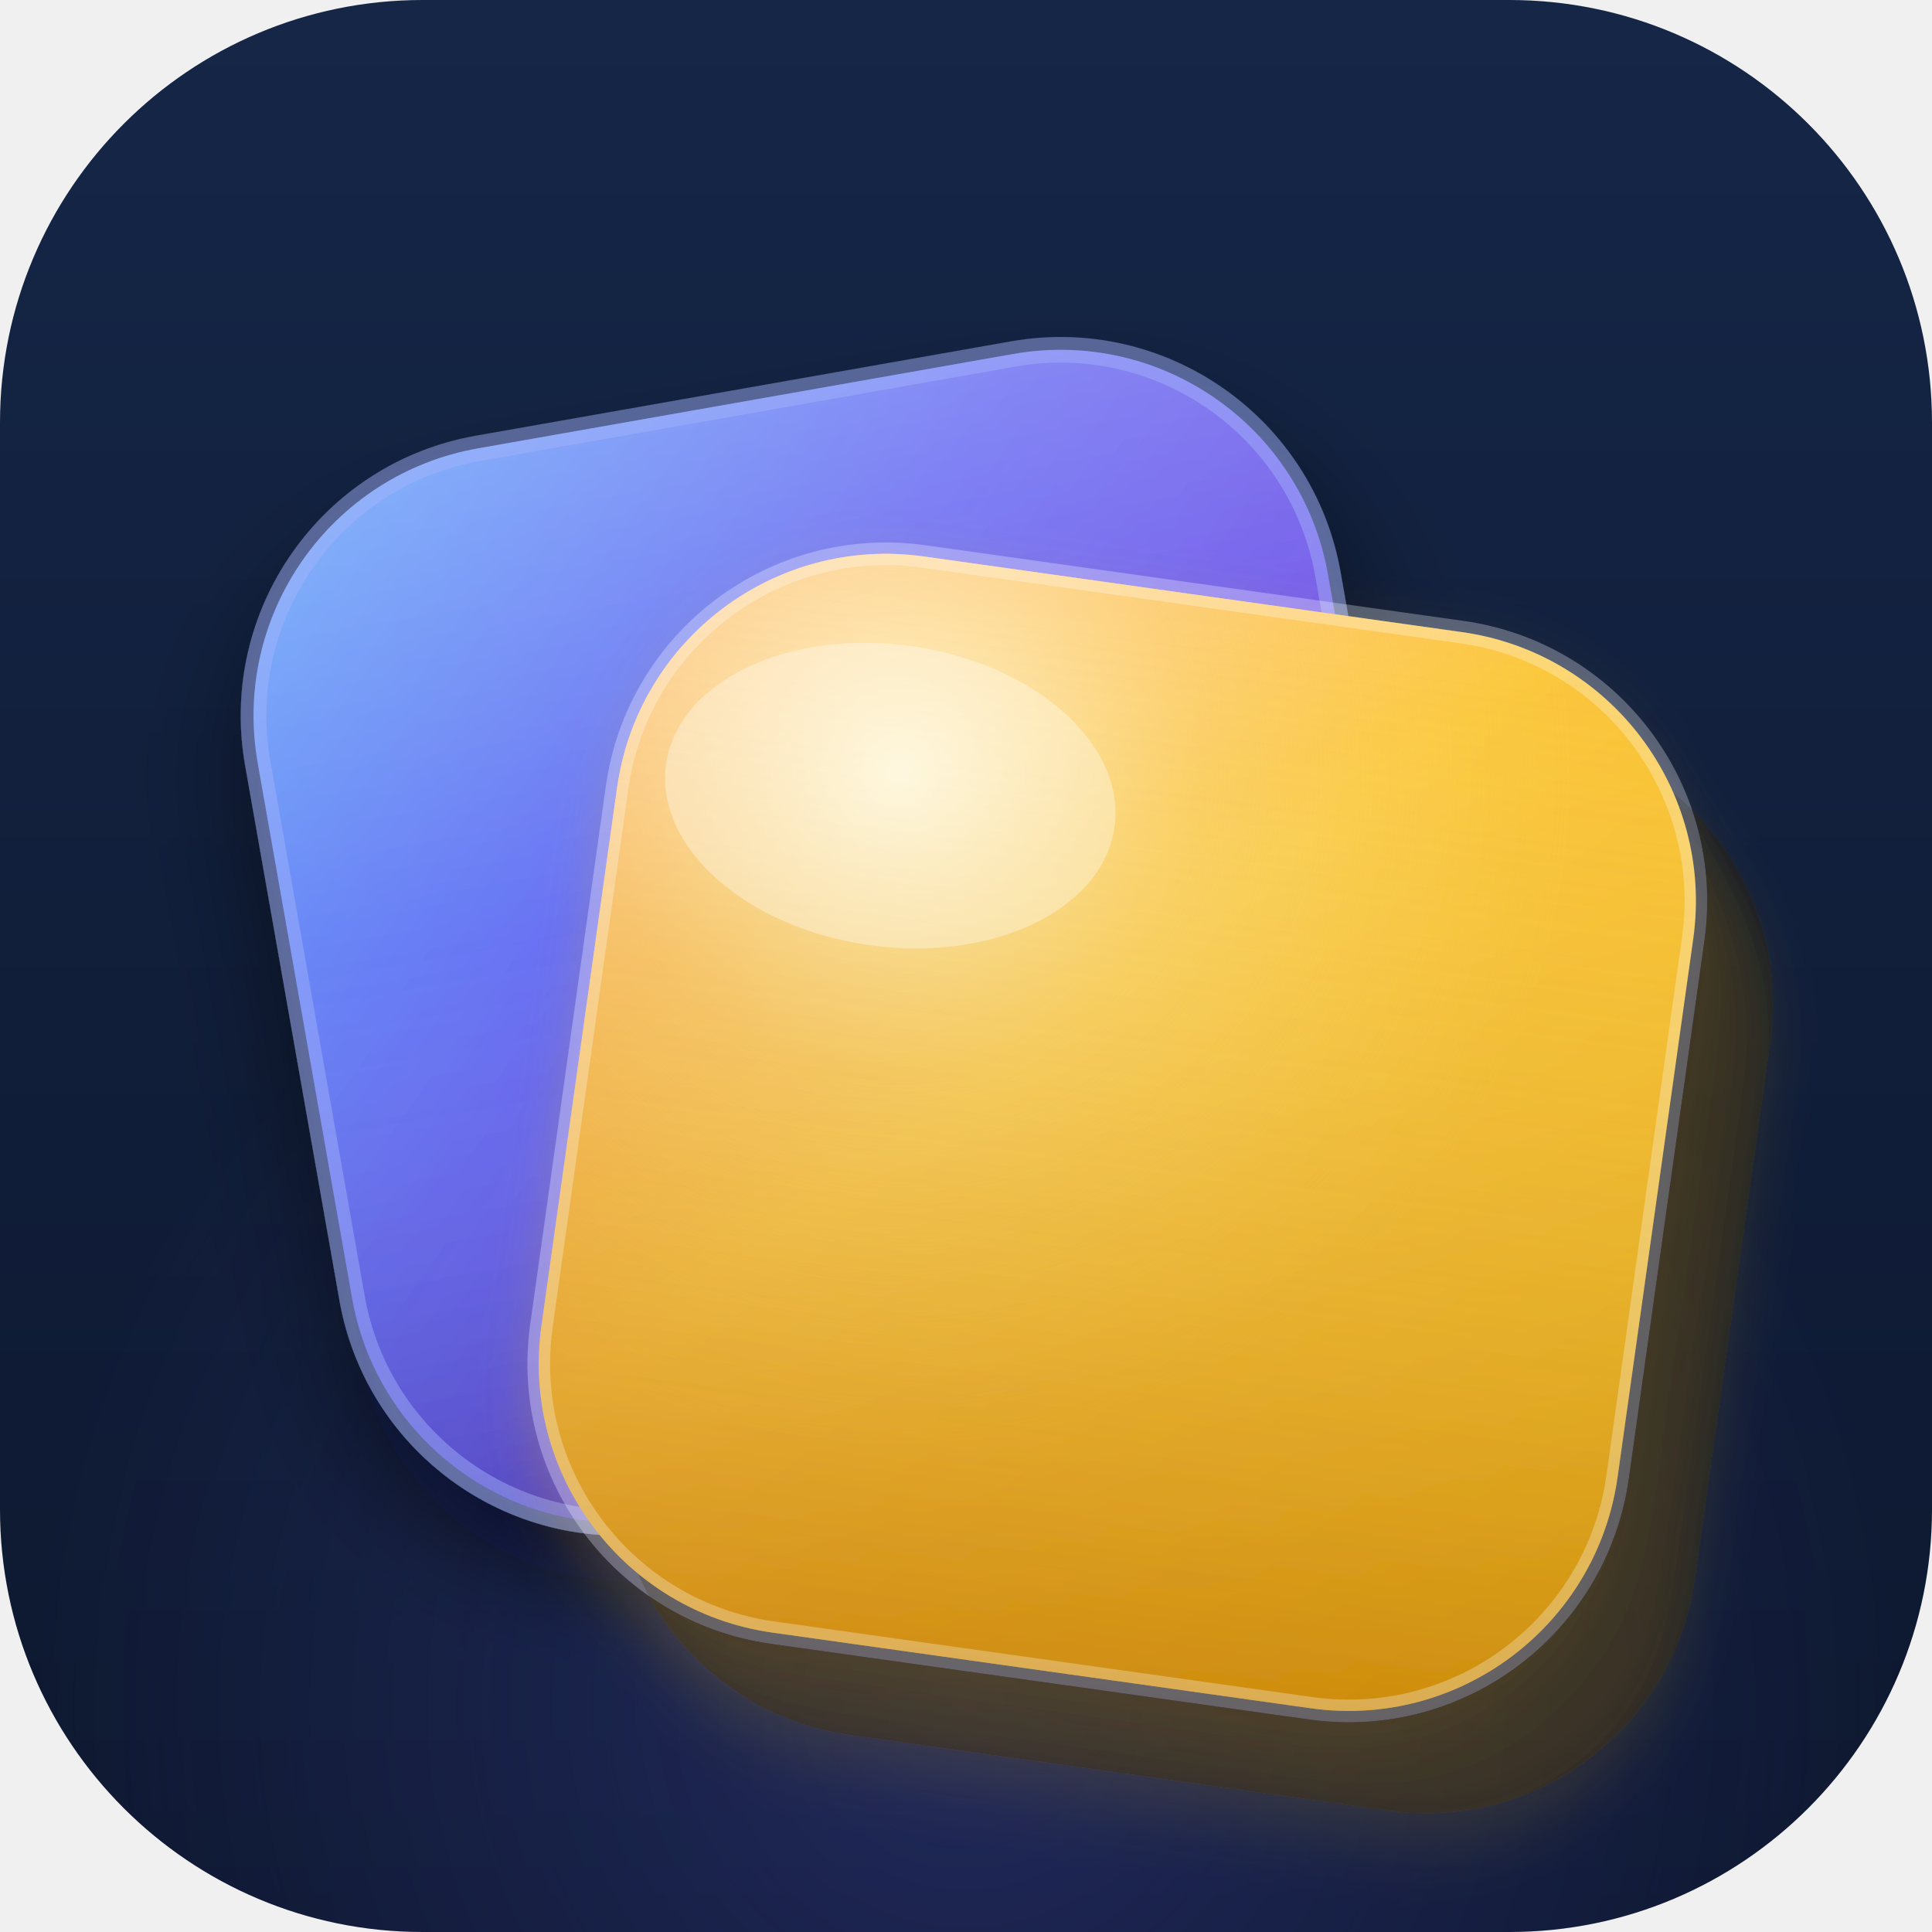
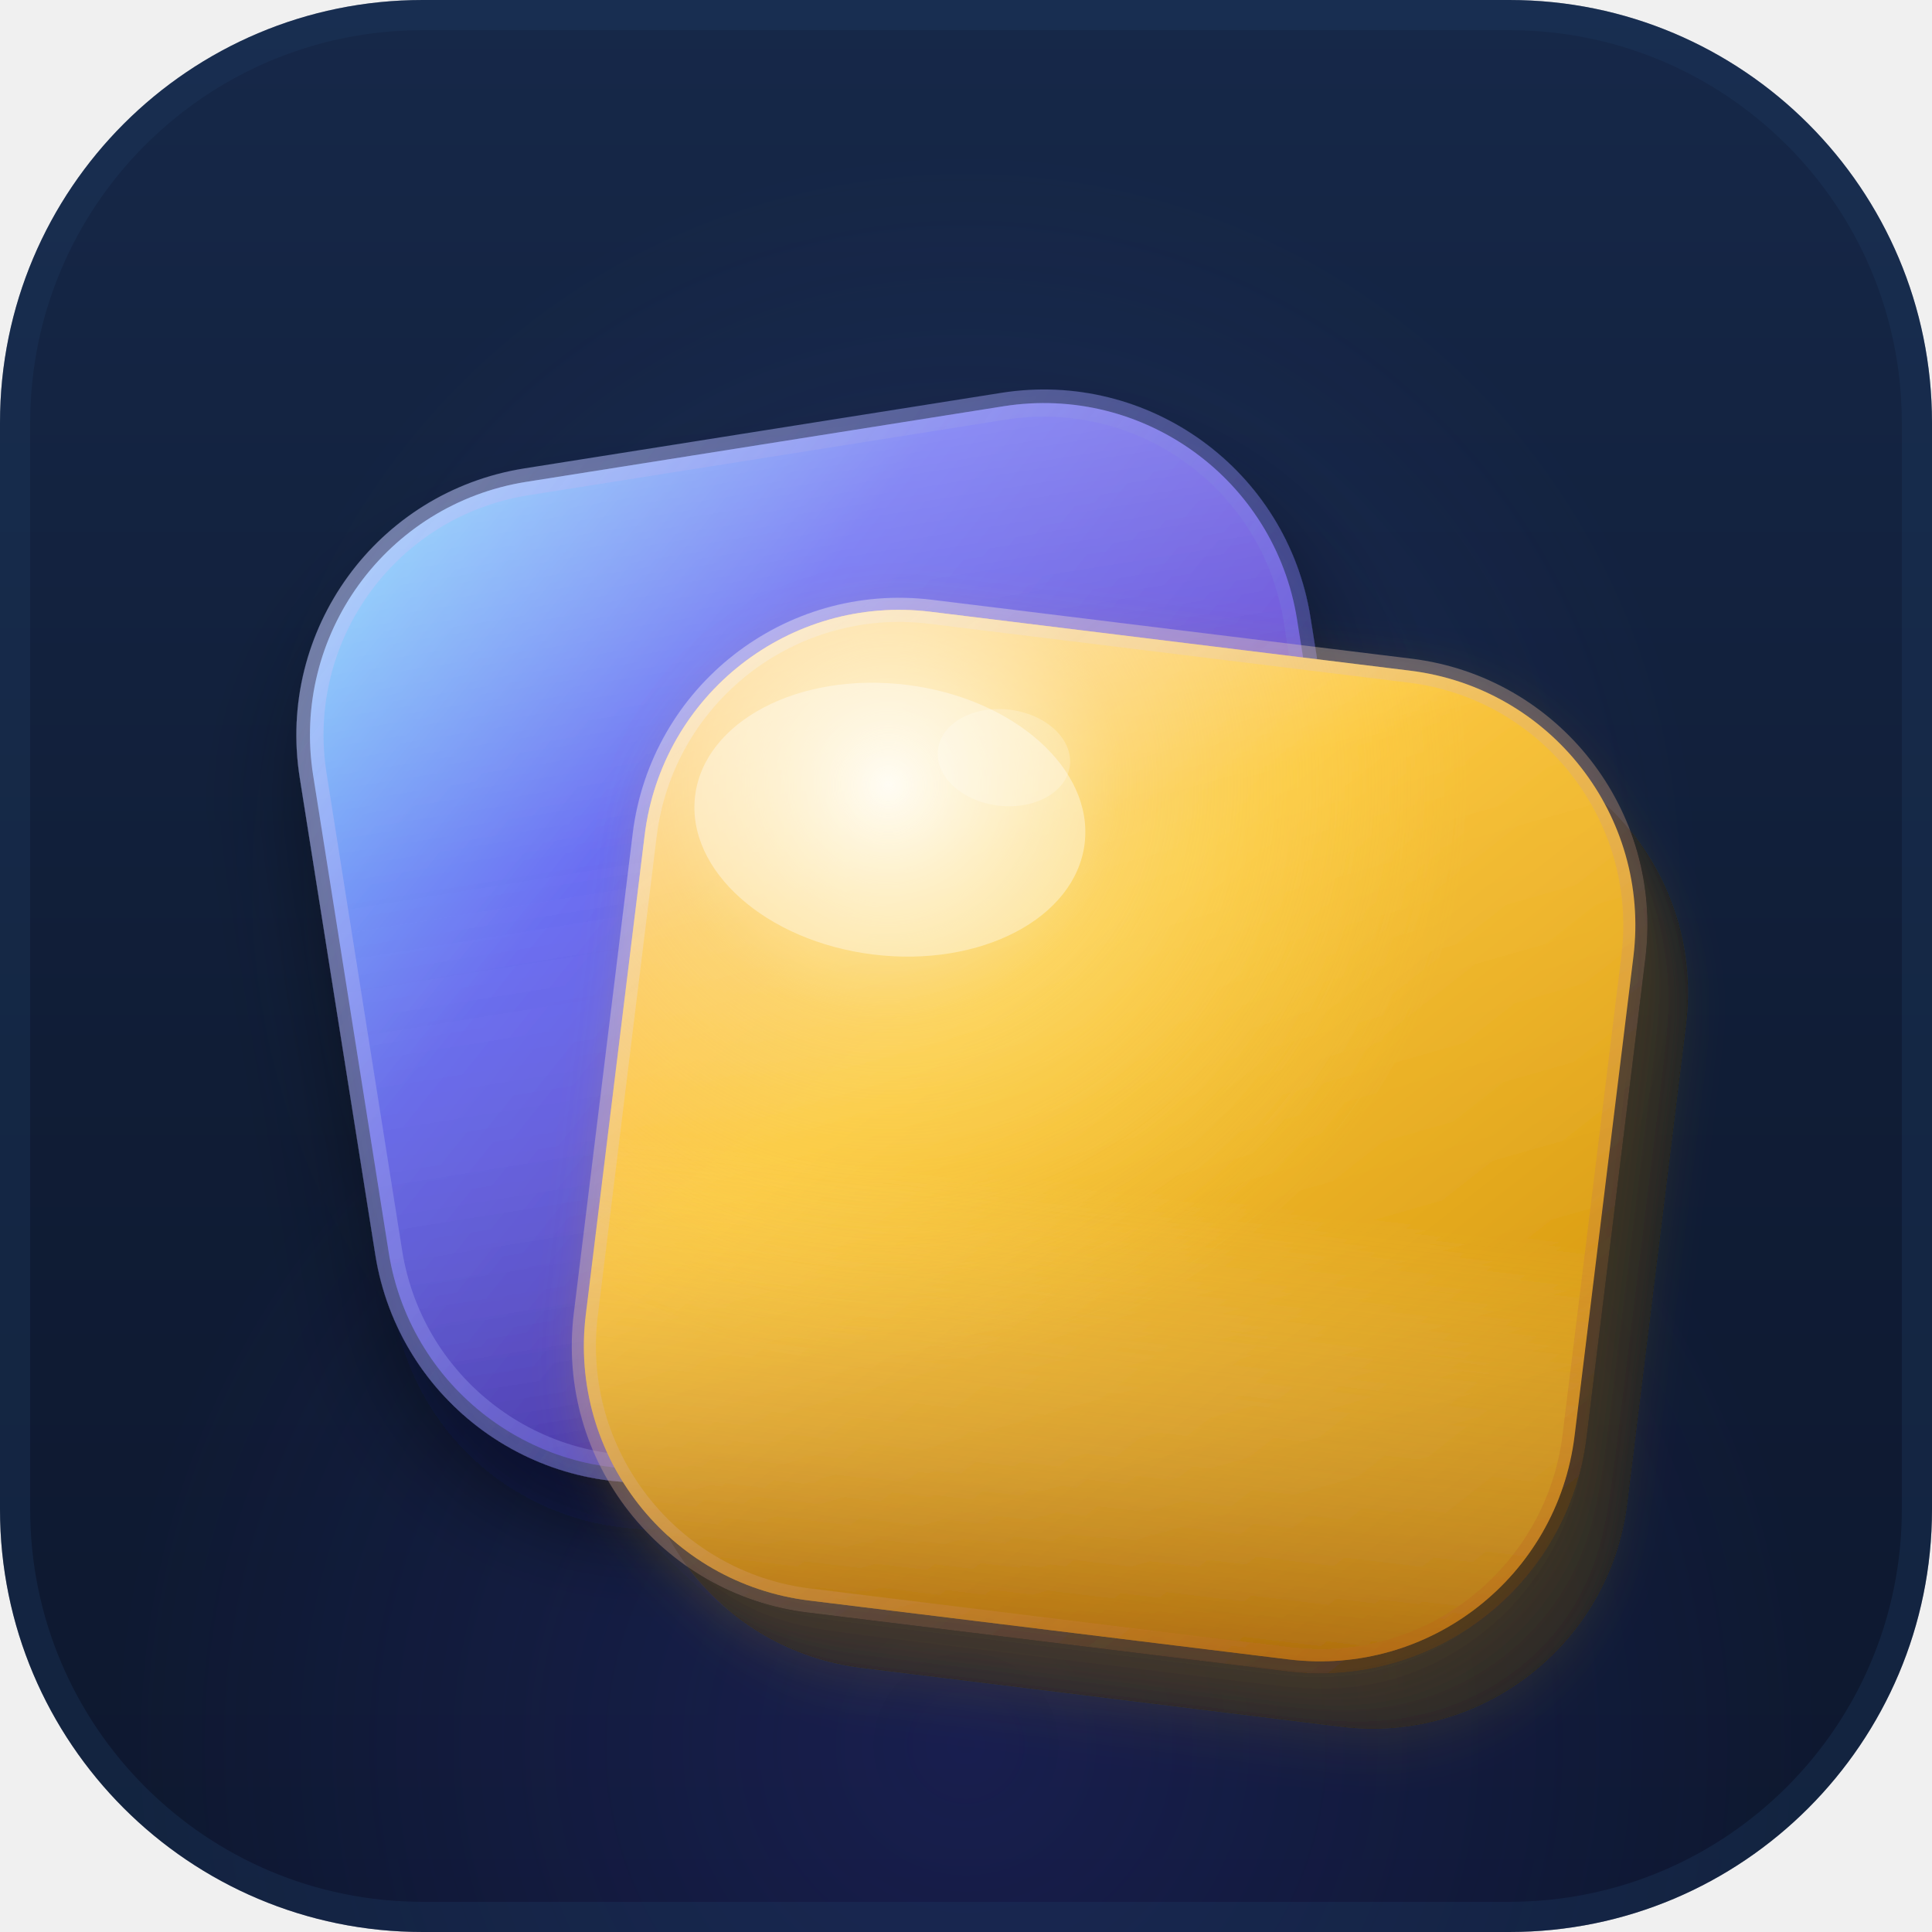
<svg xmlns="http://www.w3.org/2000/svg" viewBox="0 0 64 64" role="img" aria-label="Quiz Quest">
  <defs>
    <linearGradient id="bg" x1="32" y1="0" x2="32" y2="64" gradientUnits="userSpaceOnUse">
-       <stop offset="0%" stop-color="#152647" />
+       <stop offset="0%" stop-color="#162849" />
+       <stop offset="55%" stop-color="#101d36" />
      <stop offset="100%" stop-color="#0d172e" />
    </linearGradient>
-     <radialGradient id="floor" cx="0.5" cy="0.88" r="0.48">
-       <stop offset="0%" stop-color="#6366f1" stop-opacity="0.22" />
+     <radialGradient id="halo" cx="0.5" cy="0.46" r="0.38">
+       <stop offset="0%" stop-color="#6366f1" stop-opacity="0.14" />
      <stop offset="100%" stop-color="#6366f1" stop-opacity="0" />
    </radialGradient>
-     <linearGradient id="indigo-fill" gradientUnits="objectBoundingBox" x1="0" y1="0" x2="1" y2="1">
-       <stop offset="0%" stop-color="#60a5fa" />
-       <stop offset="38%" stop-color="#6366f1" />
-       <stop offset="100%" stop-color="#6d28d9" />
+     <radialGradient id="floor" cx="0.5" cy="0.9" r="0.44">
+       <stop offset="0%" stop-color="#4338ca" stop-opacity="0.2" />
+       <stop offset="100%" stop-color="#4338ca" stop-opacity="0" />
+     </radialGradient>
+     <linearGradient id="indigo-fill" gradientUnits="objectBoundingBox" x1="0.05" y1="0" x2="0.95" y2="1">
+       <stop offset="0%" stop-color="#7dd3fc" />
+       <stop offset="32%" stop-color="#6366f1" />
+       <stop offset="100%" stop-color="#5b21b6" />
    </linearGradient>
    <linearGradient id="indigo-shine" gradientUnits="objectBoundingBox" x1="0" y1="0" x2="0" y2="1">
-       <stop offset="0%" stop-color="#ffffff" stop-opacity="0.22" />
-       <stop offset="45%" stop-color="#ffffff" stop-opacity="0.04" />
-       <stop offset="100%" stop-color="#000000" stop-opacity="0.18" />
+       <stop offset="0%" stop-color="#ffffff" stop-opacity="0.26" />
+       <stop offset="38%" stop-color="#ffffff" stop-opacity="0.05" />
+       <stop offset="100%" stop-color="#000000" stop-opacity="0.22" />
+     </linearGradient>
+     <linearGradient id="indigo-rim" gradientUnits="objectBoundingBox" x1="0" y1="0" x2="1" y2="1">
+       <stop offset="0%" stop-color="#c7d2fe" stop-opacity="0.55" />
+       <stop offset="100%" stop-color="#4338ca" stop-opacity="0.35" />
    </linearGradient>
    <linearGradient id="gold-fill" gradientUnits="objectBoundingBox" x1="0" y1="0" x2="1" y2="1">
-       <stop offset="0%" stop-color="#fb923c" />
-       <stop offset="42%" stop-color="#fbbf24" />
-       <stop offset="100%" stop-color="#eab308" />
+       <stop offset="0%" stop-color="#fdba74" />
+       <stop offset="38%" stop-color="#fbbf24" />
+       <stop offset="100%" stop-color="#ca8a04" />
    </linearGradient>
-     <radialGradient id="gold-hot" gradientUnits="objectBoundingBox" cx="0.26" cy="0.2" r="0.62">
-       <stop offset="0%" stop-color="#fff7cc" stop-opacity="0.95" />
-       <stop offset="45%" stop-color="#fde68a" stop-opacity="0.35" />
+     <radialGradient id="gold-hot" gradientUnits="objectBoundingBox" cx="0.24" cy="0.18" r="0.58">
+       <stop offset="0%" stop-color="#fffbeb" stop-opacity="0.98" />
+       <stop offset="40%" stop-color="#fde68a" stop-opacity="0.42" />
      <stop offset="100%" stop-color="#fde047" stop-opacity="0" />
    </radialGradient>
-     <linearGradient id="gold-shine" gradientUnits="objectBoundingBox" x1="0" y1="0" x2="0.45" y2="1">
-       <stop offset="0%" stop-color="#ffffff" stop-opacity="0.42" />
-       <stop offset="35%" stop-color="#ffffff" stop-opacity="0.1" />
+     <linearGradient id="gold-shine" gradientUnits="objectBoundingBox" x1="0" y1="0" x2="0.42" y2="1">
+       <stop offset="0%" stop-color="#ffffff" stop-opacity="0.48" />
+       <stop offset="32%" stop-color="#ffffff" stop-opacity="0.12" />
      <stop offset="100%" stop-color="#ffffff" stop-opacity="0" />
    </linearGradient>
-     <linearGradient id="gold-edge" gradientUnits="objectBoundingBox" x1="0" y1="0" x2="0" y2="1">
+     <linearGradient id="gold-edge" gradientUnits="objectBoundingBox" x1="0" y1="0.55" x2="0" y2="1">
      <stop offset="0%" stop-color="#ffffff" stop-opacity="0" />
-       <stop offset="100%" stop-color="#92400e" stop-opacity="0.35" />
+       <stop offset="100%" stop-color="#78350f" stop-opacity="0.42" />
    </linearGradient>
-     <filter id="shadow-back" x="-30%" y="-30%" width="160%" height="160%">
-       <feDropShadow dx="0" dy="2" stdDeviation="1.8" flood-color="#020617" flood-opacity="0.55" />
+     <linearGradient id="gold-rim" gradientUnits="objectBoundingBox" x1="0" y1="0" x2="1" y2="1">
+       <stop offset="0%" stop-color="#ffffff" stop-opacity="0.42" />
+       <stop offset="100%" stop-color="#b45309" stop-opacity="0.28" />
+     </linearGradient>
+     <filter id="shadow-back" x="-35%" y="-35%" width="170%" height="170%" color-interpolation-filters="sRGB">
+       <feDropShadow dx="0" dy="2" stdDeviation="1.6" flood-color="#020617" flood-opacity="0.5" />
    </filter>
-     <filter id="shadow-front" x="-40%" y="-40%" width="180%" height="180%">
-       <feDropShadow dx="0" dy="3" stdDeviation="2.8" flood-color="#020617" flood-opacity="0.6" />
-       <feDropShadow dx="0" dy="1" stdDeviation="1" flood-color="#fbbf24" flood-opacity="0.22" />
+     <filter id="shadow-front" x="-45%" y="-45%" width="190%" height="190%" color-interpolation-filters="sRGB">
+       <feDropShadow dx="0" dy="2.5" stdDeviation="2.2" flood-color="#020617" flood-opacity="0.52" />
+       <feDropShadow dx="0" dy="0.5" stdDeviation="0.8" flood-color="#fbbf24" flood-opacity="0.18" />
    </filter>
  </defs>
  <rect width="64" height="64" rx="14" fill="url(#bg)" />
+   <rect width="64" height="64" rx="14" fill="url(#halo)" />
  <rect width="64" height="64" rx="14" fill="url(#floor)" />
-   <g filter="url(#shadow-back)" transform="rotate(-10 28 32)">
-     <rect x="10" y="13" width="36" height="36" rx="9" fill="url(#indigo-fill)" />
-     <rect x="10" y="13" width="36" height="36" rx="9" fill="url(#indigo-shine)" />
-     <rect x="10" y="13" width="36" height="36" rx="9" fill="none" stroke="#a5b4fc" stroke-opacity="0.45" stroke-width="0.85" />
+   <rect x="0.5" y="0.5" width="63" height="63" rx="13.5" fill="none" stroke="#1e3a5f" stroke-opacity="0.35" stroke-width="1" />
+   <g filter="url(#shadow-back)" transform="rotate(-9 28 31.5)">
+     <rect x="11.5" y="14.5" width="33" height="33" rx="8.5" fill="url(#indigo-fill)" />
+     <rect x="11.5" y="14.5" width="33" height="33" rx="8.5" fill="url(#indigo-shine)" />
+     <rect x="11.5" y="14.5" width="33" height="33" rx="8.5" fill="none" stroke="url(#indigo-rim)" stroke-width="0.9" />
  </g>
-   <g filter="url(#shadow-front)" transform="rotate(8 40 45)">
-     <rect x="21" y="23" width="36" height="36" rx="9" fill="#050a14" opacity="0.55" />
-     <rect x="18" y="20" width="36" height="36" rx="9" fill="url(#gold-fill)" />
-     <rect x="18" y="20" width="36" height="36" rx="9" fill="url(#gold-hot)" />
-     <rect x="18" y="20" width="36" height="36" rx="9" fill="url(#gold-shine)" />
-     <rect x="18" y="20" width="36" height="36" rx="9" fill="url(#gold-edge)" />
-     <rect x="18" y="20" width="36" height="36" rx="9" fill="none" stroke="#fff" stroke-opacity="0.28" stroke-width="0.75" />
-     <ellipse cx="27" cy="28" rx="7.5" ry="5" fill="#ffffff" opacity="0.34" />
+   <g filter="url(#shadow-front)" transform="rotate(7 39.5 44)">
+     <rect x="21.5" y="23.5" width="33" height="33" rx="8.5" fill="#04080f" opacity="0.5" />
+     <rect x="19.5" y="21.5" width="33" height="33" rx="8.5" fill="url(#gold-fill)" />
+     <rect x="19.5" y="21.5" width="33" height="33" rx="8.5" fill="url(#gold-hot)" />
+     <rect x="19.5" y="21.5" width="33" height="33" rx="8.5" fill="url(#gold-shine)" />
+     <rect x="19.5" y="21.5" width="33" height="33" rx="8.5" fill="url(#gold-edge)" />
+     <rect x="19.5" y="21.5" width="33" height="33" rx="8.5" fill="none" stroke="url(#gold-rim)" stroke-width="0.8" />
+     <ellipse cx="27.5" cy="28.5" rx="6.5" ry="4.5" fill="#ffffff" opacity="0.38" />
+     <ellipse cx="31" cy="26" rx="2.2" ry="1.6" fill="#ffffff" opacity="0.22" />
  </g>
</svg>
